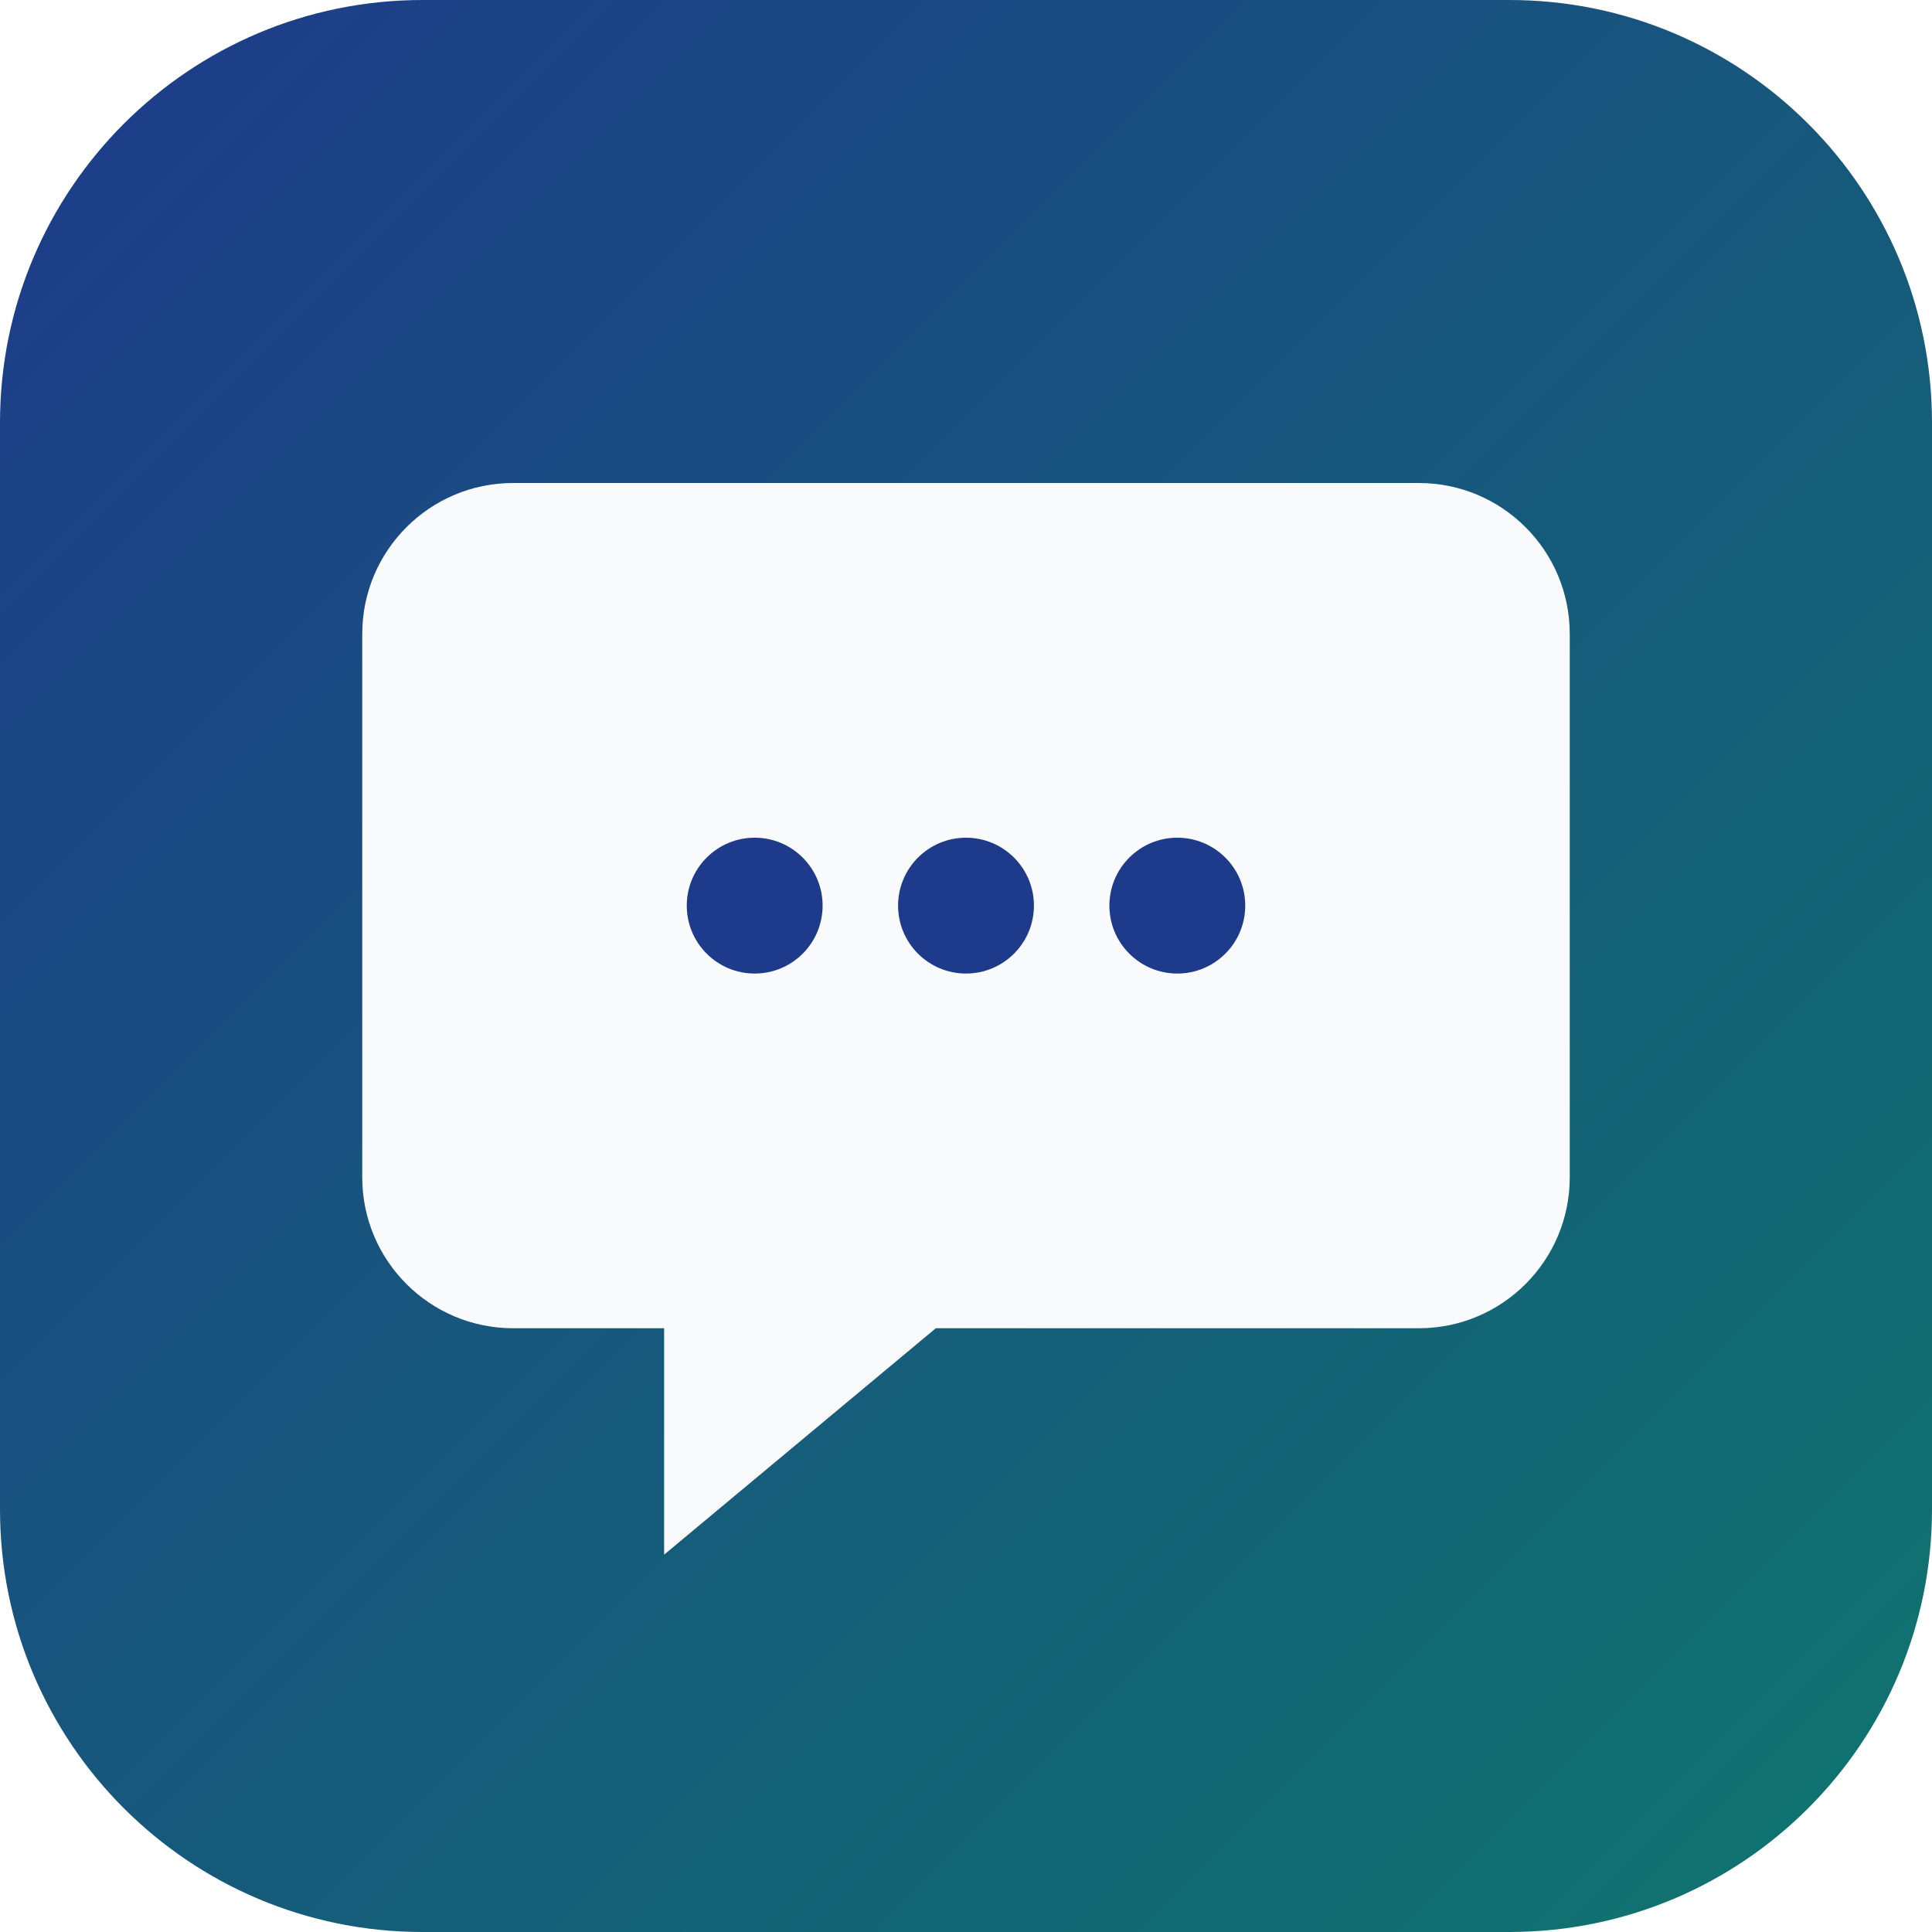
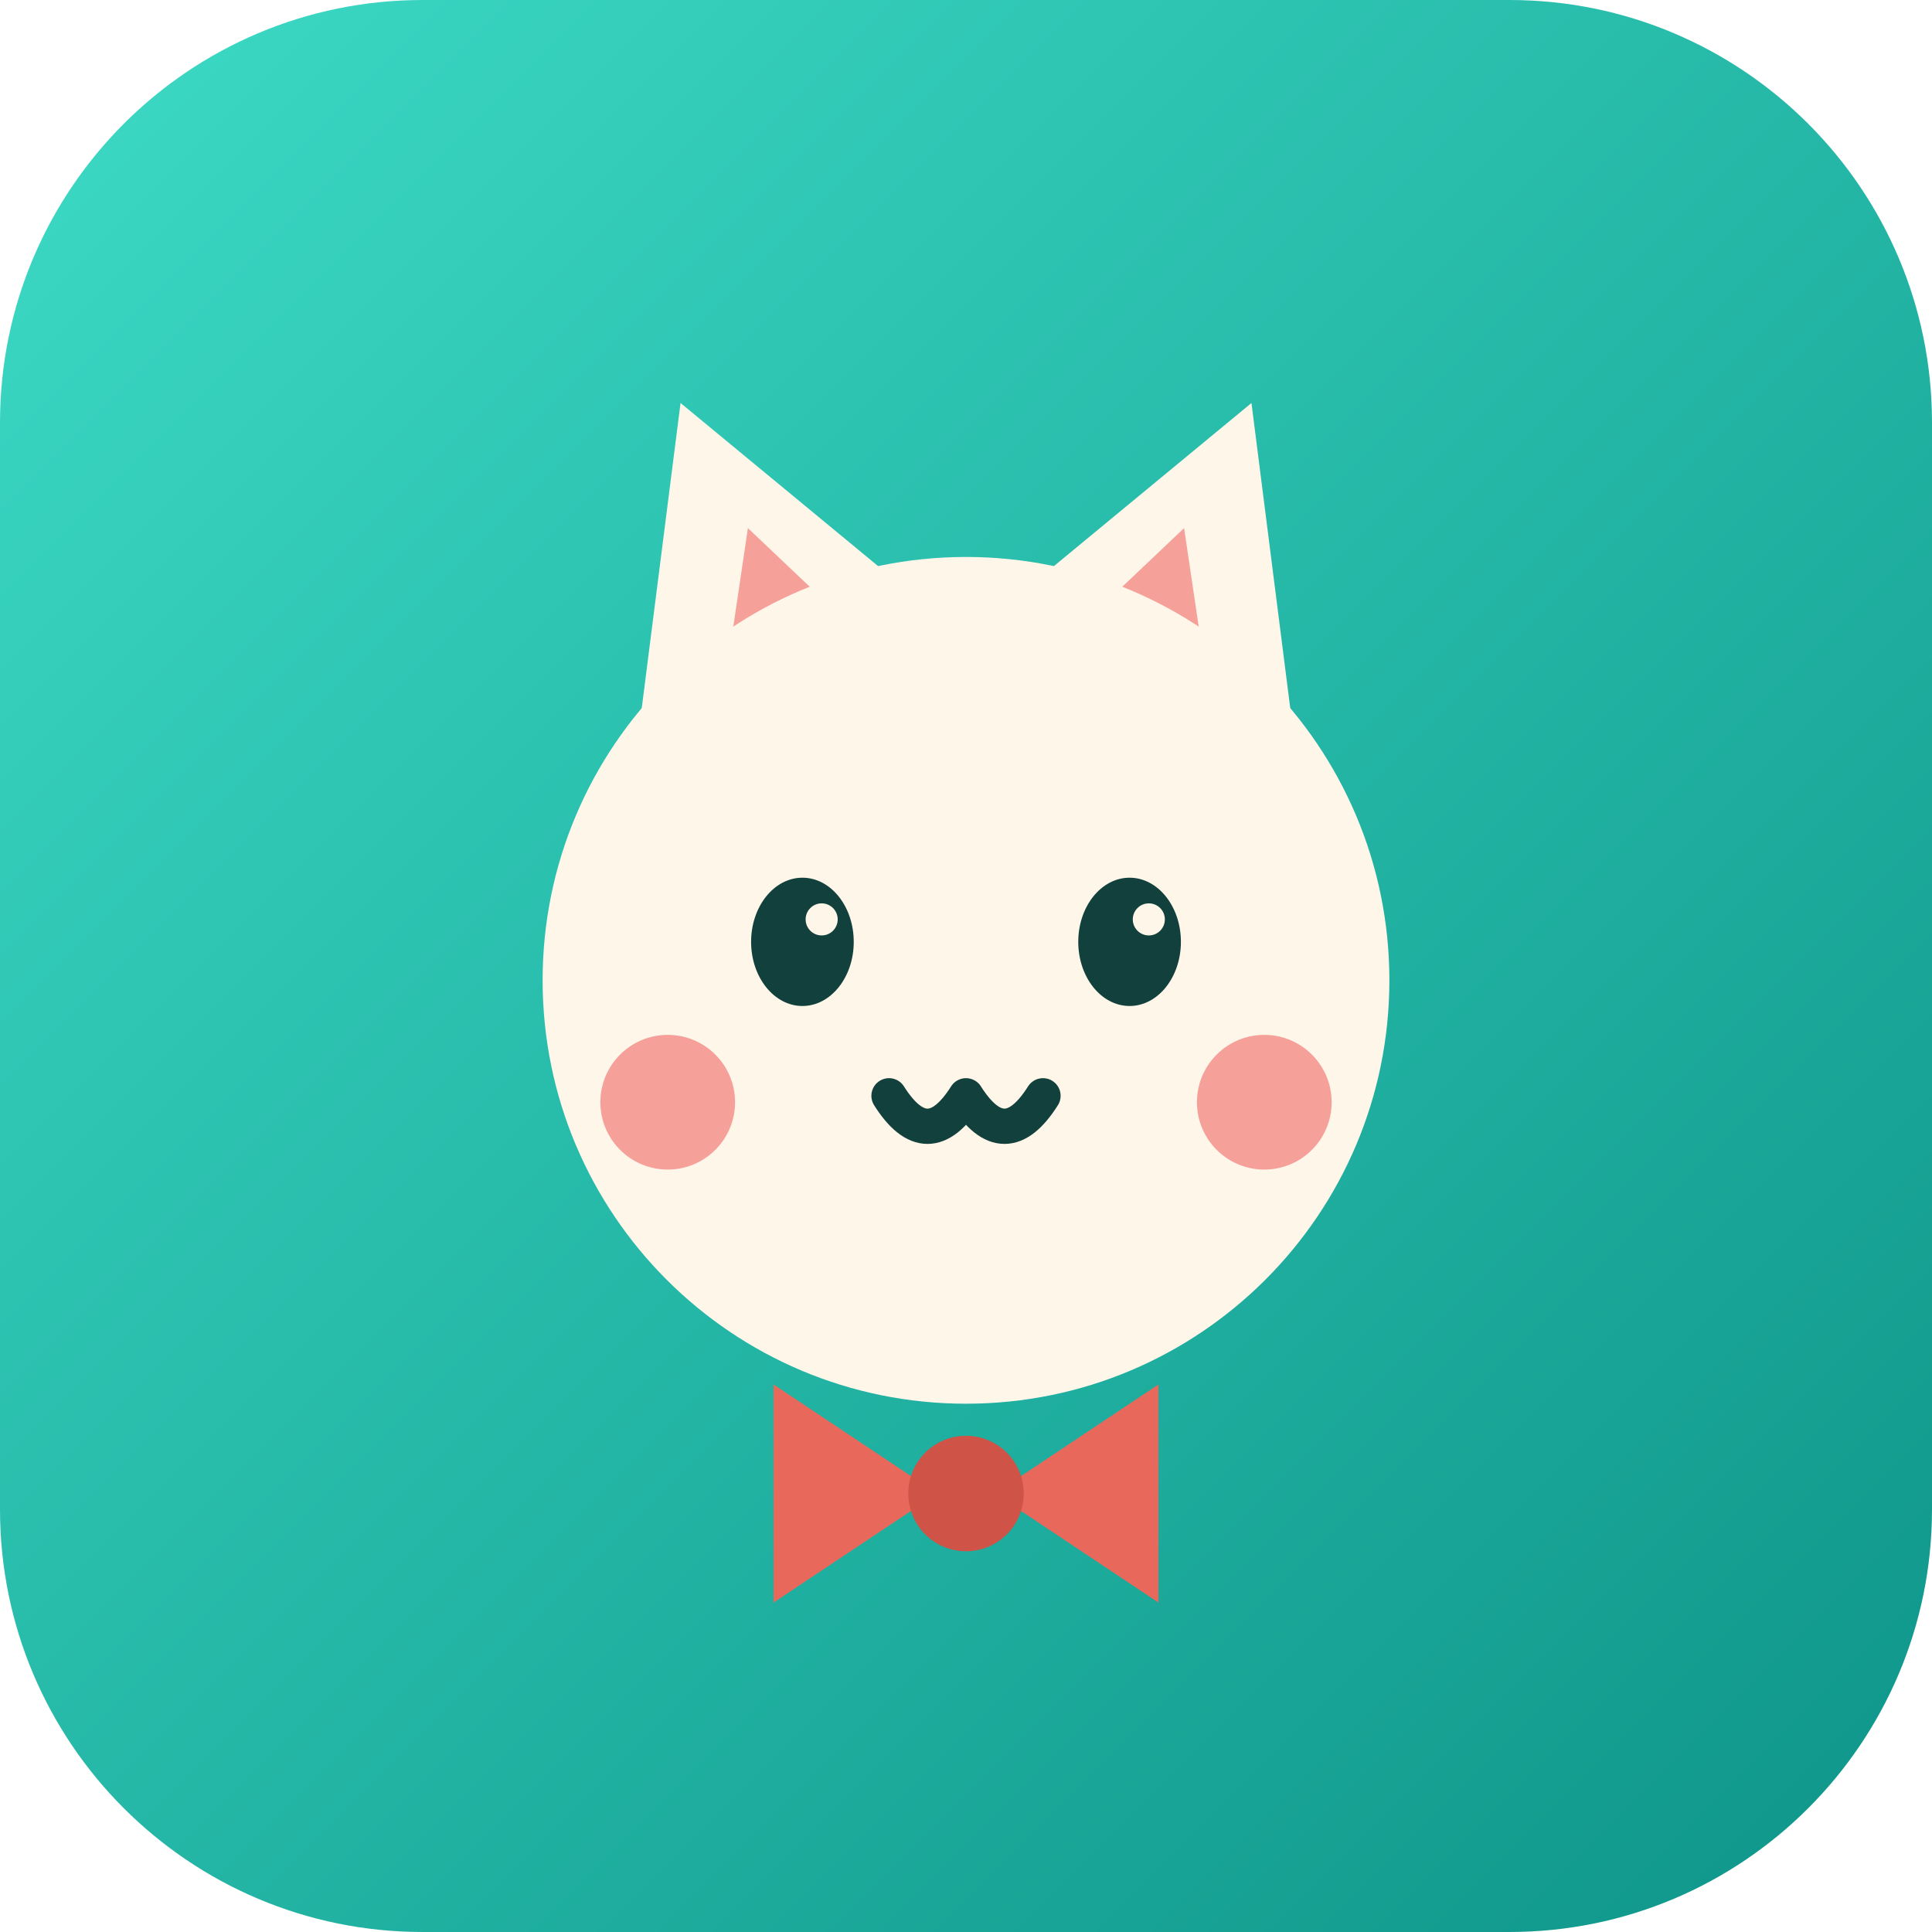
<svg xmlns="http://www.w3.org/2000/svg" viewBox="0 0 512 512" role="img" aria-label="秘書アプリ">
  <defs>
    <linearGradient id="bg" x1="0" y1="0" x2="1" y2="1">
-       <stop offset="0" stop-color="#1e3a8a" />
-       <stop offset="1" stop-color="#0f766e" />
+       <stop offset="0" stop-color="#3ddbc6" />
+       <stop offset="1" stop-color="#0d9488" />
    </linearGradient>
  </defs>
  <rect width="512" height="512" rx="112" fill="url(#bg)" />
-   <path d="M136 128h240a40 40 0 0 1 40 40v144a40 40 0 0 1-40 40H248l-72 60v-60h-40a40 40 0 0 1-40-40V168a40 40 0 0 1 40-40z" fill="#f8fafc" />
-   <circle cx="200" cy="240" r="18" fill="#1e3a8a" />
-   <circle cx="256" cy="240" r="18" fill="#1e3a8a" />
-   <circle cx="312" cy="240" r="18" fill="#1e3a8a" />
+   <g transform="translate(38.4 18.4) scale(0.85)">
+     <path d="M152 222 L167 104 L253 175 Z" fill="#fff6ea" />
+     <path d="M360 222 L345 104 L259 175 Z" fill="#fff6ea" />
+     <path d="M180 197 L188 143 L227 180 Z" fill="#f6a09a" />
+     <path d="M332 197 L324 143 L285 180 Z" fill="#f6a09a" />
+     <circle cx="256" cy="284" r="132" fill="#fff6ea" />
+     <circle cx="163" cy="322" r="21" fill="#f6a09a" />
+     <circle cx="349" cy="322" r="21" fill="#f6a09a" />
+     <ellipse cx="205" cy="272" rx="16" ry="20" fill="#12403c" />
+     <ellipse cx="307" cy="272" rx="16" ry="20" fill="#12403c" />
+     <circle cx="211" cy="265" r="5" fill="#fff6ea" />
+     <circle cx="313" cy="265" r="5" fill="#fff6ea" />
+     <path d="M232 320 q12 19 24 0 q12 19 24 0" fill="none" stroke="#12403c" stroke-width="11" stroke-linecap="round" stroke-linejoin="round" />
+     <path d="M196 410 L247 444 L196 478 Z" fill="#e8695c" />
+     <path d="M316 410 L265 444 L316 478 Z" fill="#e8695c" />
+     <circle cx="256" cy="444" r="18" fill="#cf5346" />
+   </g>
</svg>
